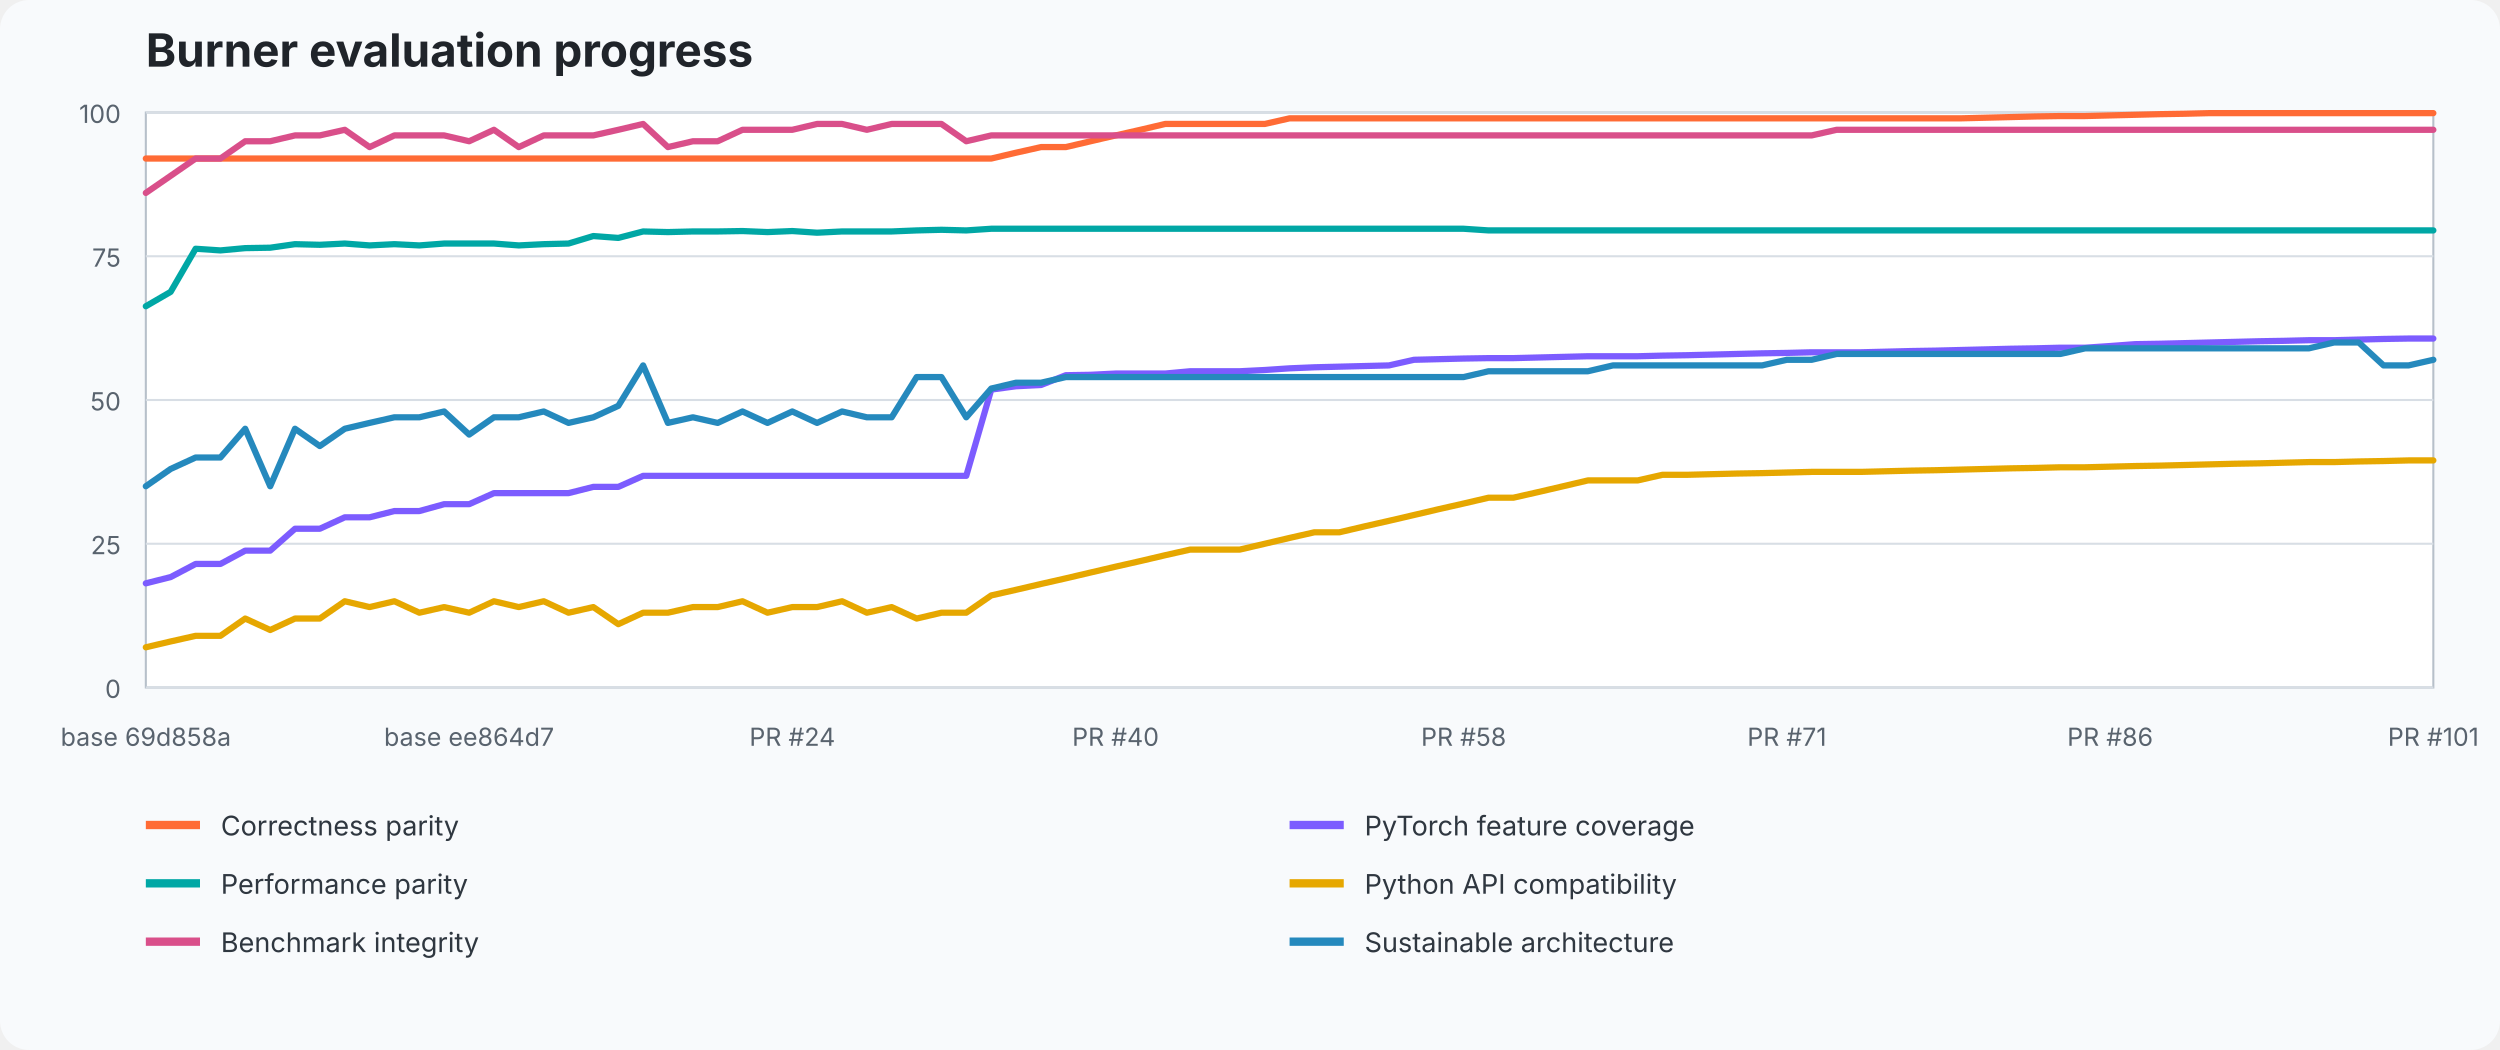
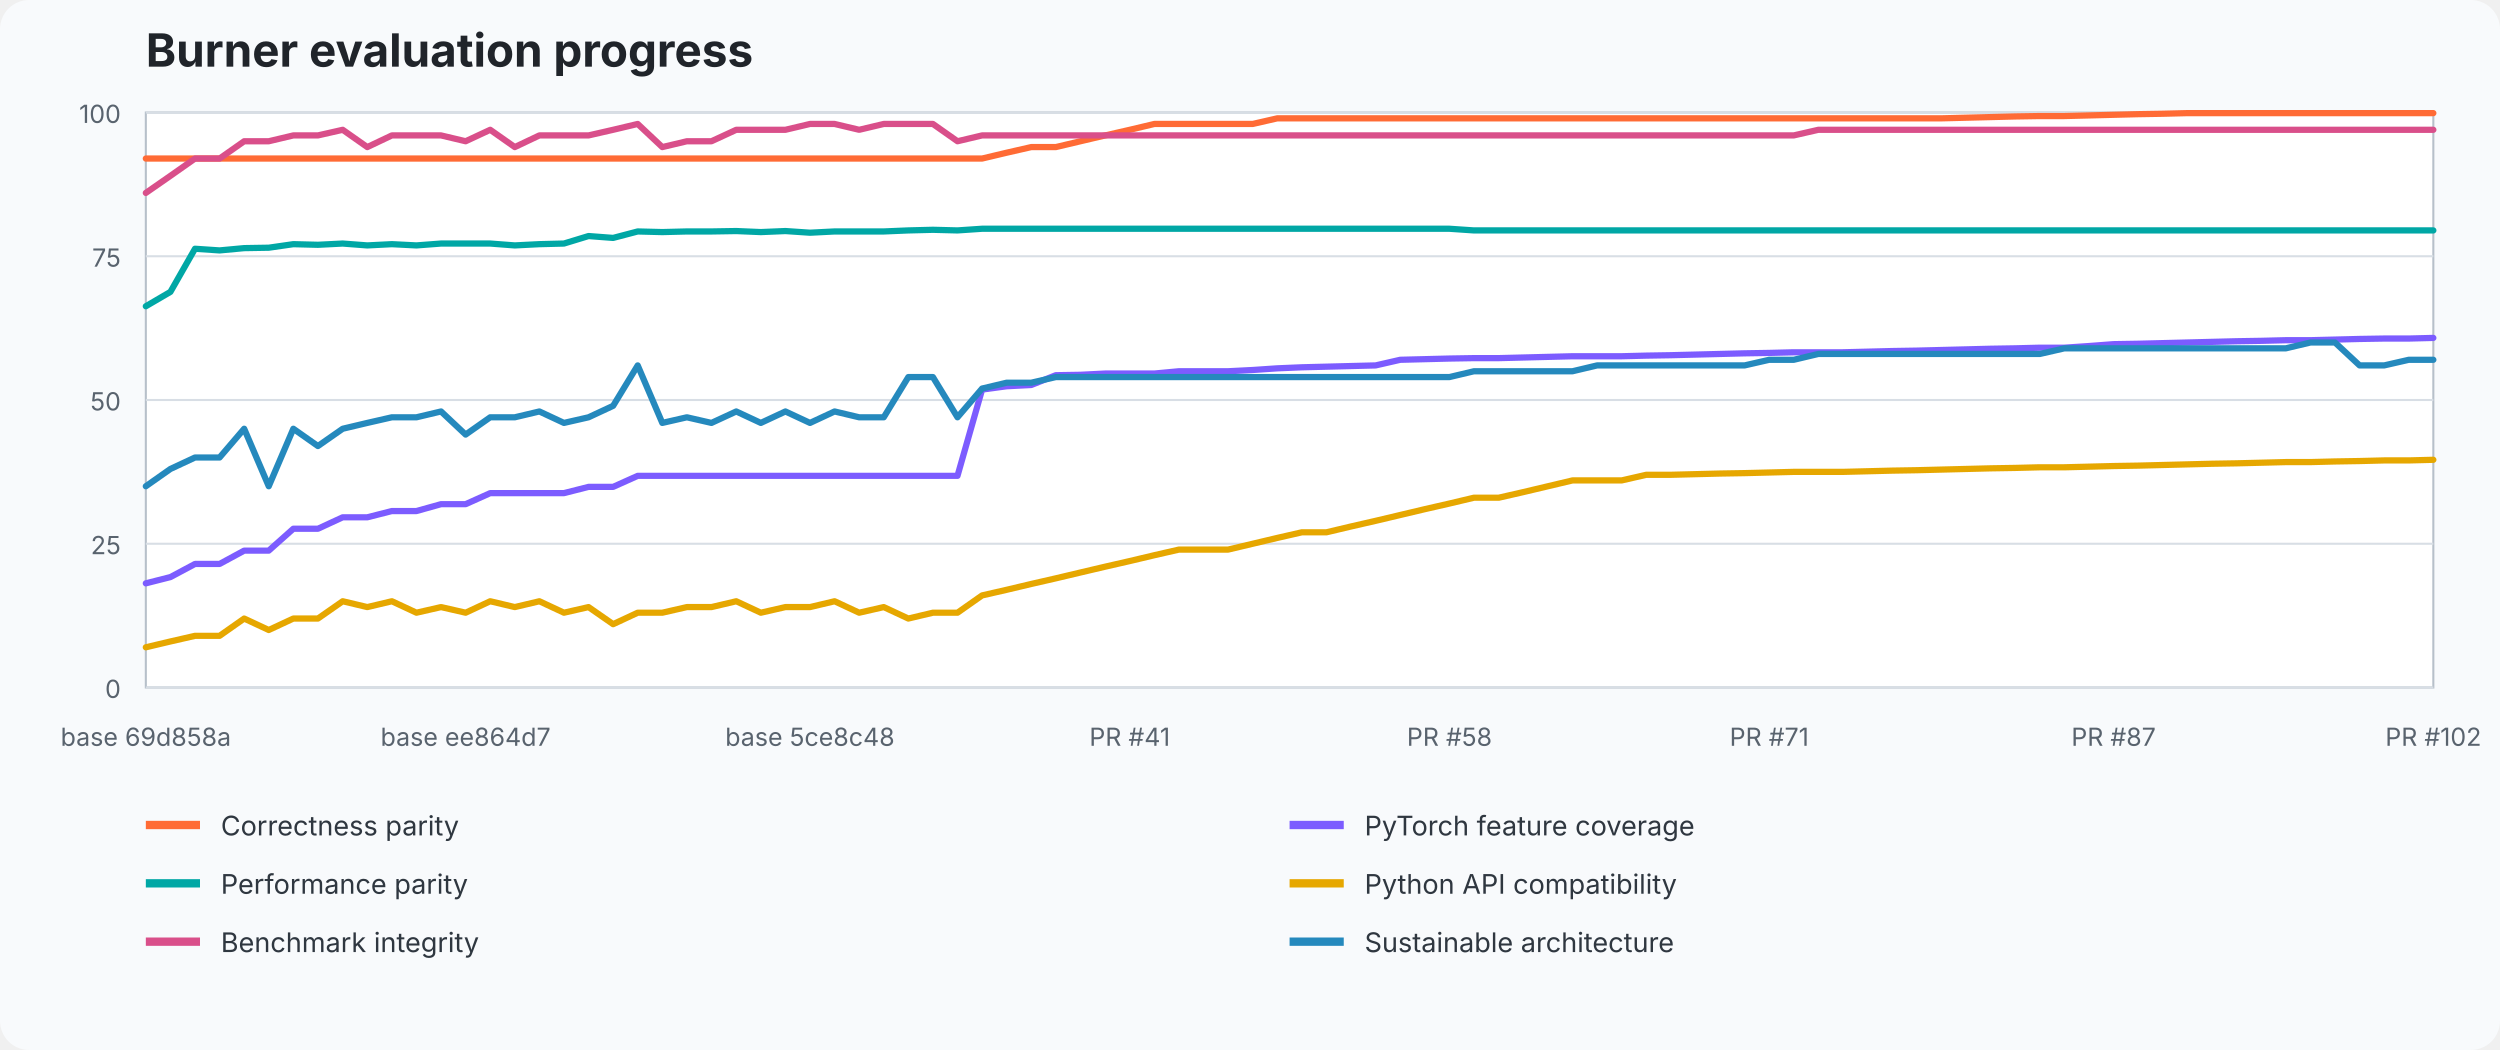
<svg xmlns="http://www.w3.org/2000/svg" width="1200" height="504" viewBox="0 0 1200 504" role="img" aria-labelledby="title desc">
  <style>text{font-family:ui-sans-serif,system-ui,-apple-system,BlinkMacSystemFont,"Segoe UI",sans-serif}.title{font-size:22px;font-weight:700;fill:#20242a}.axis{font-size:12px;fill:#59636e}.legend{font-size:13px;fill:#2f3740}.grid{stroke:#d8dee5;stroke-width:1}.plot{fill:#fff;stroke:#b7c0ca}</style>
  <rect width="100%" height="100%" fill="#f8fafc" rx="14" />
  <text x="70" y="32" class="title">Burner evaluation progress</text>
  <rect x="70" y="54" width="1098" height="276" class="plot" />
  <line x1="70" y1="330" x2="1168" y2="330" class="grid" />
  <text x="58" y="335" text-anchor="end" class="axis">0</text>
  <line x1="70" y1="261" x2="1168" y2="261" class="grid" />
  <text x="58" y="266" text-anchor="end" class="axis">25</text>
  <line x1="70" y1="192" x2="1168" y2="192" class="grid" />
  <text x="58" y="197" text-anchor="end" class="axis">50</text>
  <line x1="70" y1="123" x2="1168" y2="123" class="grid" />
  <text x="58" y="128" text-anchor="end" class="axis">75</text>
  <line x1="70" y1="54" x2="1168" y2="54" class="grid" />
  <text x="58" y="59" text-anchor="end" class="axis">100</text>
-   <polyline points="70.0,76.1 81.9,76.1 93.9,76.1 105.8,76.1 117.7,76.1 129.7,76.1 141.6,76.1 153.5,76.1 165.5,76.1 177.4,76.1 189.3,76.1 201.3,76.1 213.2,76.1 225.2,76.1 237.1,76.1 249.0,76.1 261.0,76.1 272.9,76.1 284.8,76.1 296.8,76.1 308.7,76.1 320.6,76.1 332.6,76.1 344.5,76.1 356.4,76.1 368.4,76.1 380.3,76.1 392.2,76.1 404.2,76.1 416.1,76.1 428.0,76.1 440.0,76.1 451.9,76.1 463.8,76.1 475.8,76.1 487.7,73.3 499.7,70.6 511.6,70.6 523.5,67.8 535.5,65.0 547.4,62.3 559.3,59.5 571.3,59.5 583.2,59.5 595.1,59.5 607.1,59.5 619.0,56.8 630.9,56.8 642.9,56.8 654.8,56.8 666.7,56.8 678.7,56.8 690.6,56.8 702.5,56.8 714.5,56.8 726.4,56.8 738.3,56.8 750.3,56.8 762.2,56.8 774.2,56.8 786.1,56.8 798.0,56.8 810.0,56.8 821.9,56.8 833.8,56.8 845.8,56.8 857.7,56.8 869.6,56.8 881.6,56.8 893.5,56.8 905.4,56.8 917.4,56.8 929.3,56.8 941.2,56.8 953.2,56.5 965.1,56.2 977.0,55.9 989.0,55.7 1000.9,55.7 1012.8,55.4 1024.8,55.1 1036.7,54.8 1048.7,54.6 1060.6,54.3 1072.5,54.3 1084.5,54.3 1096.4,54.3 1108.3,54.3 1120.3,54.3 1132.2,54.3 1144.1,54.3 1156.1,54.3 1168.0,54.3" fill="none" stroke="#ff6b35" stroke-width="3" stroke-linejoin="round" stroke-linecap="round" />
-   <polyline points="70.0,280.0 81.9,277.0 93.9,270.7 105.8,270.7 117.7,264.3 129.7,264.3 141.6,253.8 153.5,253.8 165.5,248.3 177.4,248.3 189.3,245.3 201.3,245.3 213.2,242.0 225.2,242.0 237.1,236.7 249.0,236.7 261.0,236.7 272.9,236.7 284.8,233.7 296.8,233.7 308.7,228.4 320.6,228.4 332.6,228.4 344.5,228.4 356.4,228.4 368.4,228.4 380.3,228.4 392.2,228.4 404.2,228.4 416.1,228.4 428.0,228.4 440.0,228.4 451.9,228.4 463.8,228.4 475.8,187.0 487.7,185.4 499.7,184.8 511.6,180.1 523.5,179.9 535.5,179.3 547.4,179.3 559.3,179.3 571.3,178.2 583.2,178.2 595.1,178.2 607.1,177.6 619.0,176.8 630.9,176.3 642.9,176.0 654.8,175.7 666.7,175.4 678.7,172.7 690.6,172.4 702.5,172.1 714.5,171.9 726.4,171.9 738.3,171.6 750.3,171.3 762.2,171.0 774.2,171.0 786.1,171.0 798.0,170.7 810.0,170.5 821.9,170.2 833.8,169.9 845.8,169.6 857.7,169.4 869.6,169.1 881.6,169.1 893.5,169.1 905.4,168.8 917.4,168.5 929.3,168.3 941.2,168.0 953.2,167.7 965.1,167.4 977.0,167.2 989.0,166.9 1000.9,166.9 1012.8,166.1 1024.8,165.2 1036.7,165.0 1048.7,164.7 1060.6,164.4 1072.5,164.1 1084.5,163.8 1096.4,163.6 1108.3,163.3 1120.3,163.3 1132.2,163.0 1144.1,162.7 1156.1,162.5 1168.0,162.5" fill="none" stroke="#7c5cff" stroke-width="3" stroke-linejoin="round" stroke-linecap="round" />
-   <polyline points="70.0,147.0 81.9,140.1 93.9,119.4 105.8,120.2 117.7,119.1 129.7,118.9 141.6,117.2 153.5,117.5 165.5,116.9 177.4,117.8 189.3,117.2 201.3,117.8 213.2,116.9 225.2,116.9 237.1,116.9 249.0,117.8 261.0,117.2 272.9,116.9 284.8,113.3 296.8,114.2 308.7,111.1 320.6,111.4 332.6,111.1 344.5,111.1 356.4,110.9 368.4,111.4 380.3,110.9 392.2,111.7 404.2,111.1 416.1,111.1 428.0,111.1 440.0,110.6 451.9,110.3 463.8,110.6 475.8,109.8 487.7,109.8 499.7,109.8 511.6,109.8 523.5,109.8 535.5,109.8 547.4,109.8 559.3,109.8 571.3,109.8 583.2,109.8 595.1,109.8 607.1,109.8 619.0,109.8 630.9,109.8 642.9,109.8 654.8,109.8 666.7,109.8 678.7,109.8 690.6,109.8 702.5,109.8 714.5,110.6 726.4,110.6 738.3,110.6 750.3,110.6 762.2,110.6 774.2,110.6 786.1,110.6 798.0,110.6 810.0,110.6 821.9,110.6 833.8,110.6 845.8,110.6 857.7,110.6 869.6,110.6 881.6,110.6 893.5,110.6 905.4,110.6 917.4,110.6 929.3,110.6 941.2,110.6 953.2,110.6 965.1,110.6 977.0,110.6 989.0,110.6 1000.9,110.6 1012.8,110.6 1024.8,110.6 1036.7,110.6 1048.7,110.6 1060.6,110.6 1072.5,110.6 1084.5,110.6 1096.4,110.6 1108.3,110.6 1120.3,110.6 1132.2,110.6 1144.1,110.6 1156.1,110.6 1168.0,110.6" fill="none" stroke="#00a7a5" stroke-width="3" stroke-linejoin="round" stroke-linecap="round" />
-   <polyline points="70.0,310.7 81.9,307.9 93.9,305.2 105.8,305.2 117.7,296.9 129.7,302.4 141.6,296.9 153.5,296.9 165.5,288.6 177.4,291.4 189.3,288.6 201.3,294.1 213.2,291.4 225.2,294.1 237.1,288.6 249.0,291.4 261.0,288.6 272.9,294.1 284.8,291.4 296.8,299.6 308.7,294.1 320.6,294.1 332.6,291.4 344.5,291.4 356.4,288.6 368.4,294.1 380.3,291.4 392.2,291.4 404.2,288.6 416.1,294.1 428.0,291.4 440.0,296.9 451.9,294.1 463.8,294.1 475.8,285.8 487.7,283.1 499.7,280.3 511.6,277.6 523.5,274.8 535.5,272.0 547.4,269.3 559.3,266.5 571.3,263.8 583.2,263.8 595.1,263.8 607.1,261.0 619.0,258.2 630.9,255.5 642.9,255.5 654.8,252.7 666.7,250.0 678.7,247.2 690.6,244.4 702.5,241.7 714.5,238.9 726.4,238.9 738.3,236.2 750.3,233.4 762.2,230.6 774.2,230.6 786.1,230.6 798.0,227.9 810.0,227.9 821.9,227.6 833.8,227.3 845.8,227.1 857.7,226.8 869.6,226.5 881.6,226.5 893.5,226.5 905.4,226.2 917.4,225.9 929.3,225.7 941.2,225.4 953.2,225.1 965.1,224.8 977.0,224.6 989.0,224.3 1000.9,224.3 1012.8,224.0 1024.8,223.7 1036.7,223.5 1048.7,223.2 1060.6,222.9 1072.5,222.6 1084.5,222.4 1096.4,222.1 1108.3,221.8 1120.3,221.8 1132.2,221.5 1144.1,221.3 1156.1,221.0 1168.0,221.0" fill="none" stroke="#e6a700" stroke-width="3" stroke-linejoin="round" stroke-linecap="round" />
-   <polyline points="70.0,92.6 81.9,84.4 93.9,76.1 105.8,76.1 117.7,67.8 129.7,67.8 141.6,65.0 153.5,65.0 165.5,62.3 177.4,70.6 189.3,65.0 201.3,65.0 213.2,65.0 225.2,67.8 237.1,62.3 249.0,70.6 261.0,65.0 272.9,65.0 284.8,65.0 296.8,62.3 308.7,59.5 320.6,70.6 332.6,67.8 344.5,67.8 356.4,62.3 368.4,62.3 380.3,62.3 392.2,59.5 404.2,59.5 416.1,62.3 428.0,59.5 440.0,59.5 451.9,59.5 463.8,67.8 475.8,65.0 487.7,65.0 499.7,65.0 511.6,65.0 523.5,65.0 535.5,65.0 547.4,65.0 559.3,65.0 571.3,65.0 583.2,65.0 595.1,65.0 607.1,65.0 619.0,65.0 630.9,65.0 642.9,65.0 654.8,65.0 666.7,65.0 678.7,65.0 690.6,65.0 702.5,65.0 714.5,65.0 726.4,65.0 738.3,65.0 750.3,65.0 762.2,65.0 774.2,65.0 786.1,65.0 798.0,65.0 810.0,65.0 821.9,65.0 833.8,65.0 845.8,65.0 857.7,65.0 869.6,65.0 881.6,62.3 893.5,62.3 905.4,62.3 917.4,62.3 929.3,62.3 941.2,62.3 953.2,62.3 965.1,62.3 977.0,62.3 989.0,62.3 1000.9,62.3 1012.8,62.3 1024.8,62.3 1036.7,62.3 1048.7,62.3 1060.6,62.3 1072.5,62.3 1084.5,62.3 1096.4,62.3 1108.3,62.3 1120.3,62.3 1132.2,62.3 1144.1,62.3 1156.1,62.3 1168.0,62.3" fill="none" stroke="#d94f8a" stroke-width="3" stroke-linejoin="round" stroke-linecap="round" />
-   <polyline points="70.0,233.4 81.9,225.1 93.9,219.6 105.8,219.6 117.7,205.8 129.7,233.4 141.6,205.8 153.5,214.1 165.5,205.8 177.4,203.0 189.3,200.3 201.3,200.3 213.2,197.5 225.2,208.6 237.1,200.3 249.0,200.3 261.0,197.5 272.9,203.0 284.8,200.3 296.8,194.8 308.7,175.4 320.6,203.0 332.6,200.3 344.5,203.0 356.4,197.5 368.4,203.0 380.3,197.5 392.2,203.0 404.2,197.5 416.1,200.3 428.0,200.3 440.0,181.0 451.9,181.0 463.8,200.3 475.8,186.5 487.7,183.7 499.7,183.7 511.6,181.0 523.5,181.0 535.5,181.0 547.4,181.0 559.3,181.0 571.3,181.0 583.2,181.0 595.1,181.0 607.1,181.0 619.0,181.0 630.9,181.0 642.9,181.0 654.8,181.0 666.7,181.0 678.7,181.0 690.6,181.0 702.5,181.0 714.5,178.2 726.4,178.2 738.3,178.2 750.3,178.2 762.2,178.2 774.2,175.4 786.1,175.4 798.0,175.4 810.0,175.4 821.9,175.4 833.8,175.4 845.8,175.4 857.7,172.7 869.6,172.7 881.6,169.9 893.5,169.9 905.4,169.9 917.4,169.9 929.3,169.9 941.2,169.9 953.2,169.9 965.1,169.9 977.0,169.9 989.0,169.9 1000.9,167.2 1012.8,167.2 1024.8,167.2 1036.7,167.2 1048.7,167.2 1060.6,167.2 1072.5,167.2 1084.5,167.2 1096.4,167.2 1108.3,167.2 1120.3,164.4 1132.2,164.4 1144.1,175.4 1156.1,175.4 1168.0,172.7" fill="none" stroke="#2589bd" stroke-width="3" stroke-linejoin="round" stroke-linecap="round" />
+   <polyline points="70.0,76.1 81.8,76.1 93.6,76.1 105.4,76.1 117.2,76.1 129.0,76.1 140.8,76.1 152.6,76.1 164.5,76.1 176.3,76.1 188.1,76.1 199.9,76.1 211.7,76.1 223.5,76.1 235.3,76.1 247.1,76.1 258.9,76.1 270.7,76.1 282.5,76.1 294.3,76.1 306.1,76.1 317.9,76.1 329.7,76.1 341.5,76.1 353.4,76.1 365.2,76.1 377.0,76.1 388.8,76.1 400.6,76.1 412.4,76.1 424.2,76.1 436.0,76.1 447.8,76.1 459.6,76.1 471.4,76.1 483.2,73.3 495.0,70.6 506.8,70.6 518.6,67.8 530.5,65.0 542.3,62.3 554.1,59.5 565.9,59.5 577.7,59.5 589.5,59.5 601.3,59.5 613.1,56.8 624.9,56.8 636.7,56.8 648.5,56.8 660.3,56.8 672.1,56.8 683.9,56.8 695.7,56.8 707.5,56.8 719.4,56.8 731.2,56.8 743.0,56.8 754.8,56.8 766.6,56.8 778.4,56.8 790.2,56.8 802.0,56.8 813.8,56.8 825.6,56.8 837.4,56.8 849.2,56.8 861.0,56.8 872.8,56.8 884.6,56.8 896.5,56.8 908.3,56.8 920.1,56.8 931.9,56.8 943.7,56.5 955.5,56.2 967.3,55.9 979.1,55.7 990.9,55.7 1002.7,55.4 1014.5,55.1 1026.3,54.8 1038.1,54.6 1049.9,54.3 1061.7,54.3 1073.5,54.3 1085.4,54.3 1097.2,54.3 1109.0,54.3 1120.8,54.3 1132.6,54.3 1144.4,54.3 1156.2,54.3 1168.0,54.3" fill="none" stroke="#ff6b35" stroke-width="3" stroke-linejoin="round" stroke-linecap="round" />
+   <polyline points="70.0,280.0 81.8,277.0 93.6,270.7 105.4,270.7 117.2,264.3 129.0,264.3 140.8,253.8 152.6,253.8 164.5,248.3 176.3,248.3 188.1,245.3 199.9,245.3 211.7,242.0 223.5,242.0 235.3,236.7 247.1,236.7 258.9,236.7 270.7,236.7 282.5,233.7 294.3,233.7 306.1,228.4 317.9,228.4 329.7,228.4 341.5,228.4 353.4,228.4 365.2,228.4 377.0,228.4 388.8,228.4 400.6,228.4 412.4,228.4 424.2,228.4 436.0,228.4 447.8,228.4 459.6,228.4 471.4,187.0 483.2,185.4 495.0,184.8 506.8,180.1 518.6,179.9 530.5,179.3 542.3,179.3 554.1,179.3 565.9,178.2 577.7,178.2 589.5,178.2 601.3,177.6 613.1,176.8 624.9,176.3 636.7,176.0 648.5,175.7 660.3,175.4 672.1,172.7 683.9,172.4 695.7,172.1 707.5,171.9 719.4,171.9 731.2,171.6 743.0,171.3 754.8,171.0 766.6,171.0 778.4,171.0 790.2,170.7 802.0,170.5 813.8,170.2 825.6,169.9 837.4,169.6 849.2,169.4 861.0,169.1 872.8,169.1 884.6,169.1 896.5,168.8 908.3,168.5 920.1,168.3 931.9,168.0 943.7,167.7 955.5,167.4 967.3,167.2 979.1,166.9 990.9,166.9 1002.7,166.1 1014.5,165.2 1026.3,165.0 1038.1,164.7 1049.9,164.4 1061.7,164.1 1073.5,163.8 1085.4,163.6 1097.2,163.3 1109.0,163.3 1120.8,163.0 1132.6,162.7 1144.4,162.5 1156.2,162.5 1168.0,162.2" fill="none" stroke="#7c5cff" stroke-width="3" stroke-linejoin="round" stroke-linecap="round" />
+   <polyline points="70.0,147.0 81.8,140.1 93.6,119.4 105.4,120.2 117.2,119.1 129.0,118.9 140.8,117.2 152.6,117.5 164.5,116.9 176.3,117.8 188.1,117.2 199.9,117.8 211.7,116.9 223.5,116.9 235.3,116.9 247.1,117.8 258.9,117.2 270.7,116.9 282.5,113.3 294.3,114.2 306.1,111.1 317.9,111.4 329.7,111.1 341.5,111.1 353.4,110.9 365.2,111.4 377.0,110.9 388.8,111.7 400.6,111.1 412.4,111.1 424.2,111.1 436.0,110.6 447.8,110.3 459.6,110.6 471.4,109.8 483.2,109.8 495.0,109.8 506.8,109.8 518.6,109.8 530.5,109.8 542.3,109.8 554.1,109.8 565.9,109.8 577.7,109.8 589.5,109.8 601.3,109.8 613.1,109.8 624.9,109.8 636.7,109.8 648.5,109.8 660.3,109.8 672.1,109.8 683.9,109.8 695.7,109.8 707.5,110.6 719.4,110.6 731.2,110.6 743.0,110.6 754.8,110.6 766.6,110.6 778.4,110.6 790.2,110.6 802.0,110.6 813.8,110.6 825.6,110.6 837.4,110.6 849.2,110.6 861.0,110.6 872.8,110.6 884.6,110.6 896.5,110.6 908.3,110.6 920.1,110.6 931.9,110.6 943.7,110.6 955.5,110.6 967.3,110.6 979.1,110.6 990.9,110.6 1002.7,110.6 1014.5,110.6 1026.3,110.6 1038.1,110.6 1049.9,110.6 1061.7,110.6 1073.5,110.6 1085.4,110.6 1097.2,110.6 1109.0,110.6 1120.8,110.6 1132.6,110.6 1144.4,110.6 1156.2,110.6 1168.0,110.6" fill="none" stroke="#00a7a5" stroke-width="3" stroke-linejoin="round" stroke-linecap="round" />
+   <polyline points="70.0,310.7 81.8,307.9 93.6,305.2 105.4,305.2 117.2,296.9 129.0,302.4 140.8,296.9 152.6,296.9 164.5,288.6 176.3,291.4 188.1,288.6 199.9,294.1 211.7,291.4 223.5,294.1 235.3,288.6 247.1,291.4 258.9,288.6 270.7,294.1 282.5,291.4 294.3,299.6 306.1,294.1 317.9,294.1 329.7,291.4 341.5,291.4 353.4,288.6 365.2,294.1 377.0,291.4 388.8,291.4 400.6,288.6 412.4,294.1 424.2,291.4 436.0,296.9 447.8,294.1 459.6,294.1 471.4,285.8 483.2,283.1 495.0,280.3 506.8,277.6 518.6,274.8 530.5,272.0 542.3,269.3 554.1,266.5 565.9,263.8 577.7,263.8 589.5,263.8 601.3,261.0 613.1,258.2 624.9,255.5 636.7,255.5 648.5,252.7 660.3,250.0 672.1,247.2 683.9,244.4 695.7,241.7 707.5,238.9 719.4,238.9 731.2,236.2 743.0,233.4 754.8,230.6 766.6,230.6 778.4,230.6 790.2,227.9 802.0,227.9 813.8,227.6 825.6,227.3 837.4,227.1 849.2,226.8 861.0,226.5 872.8,226.5 884.6,226.5 896.5,226.2 908.3,225.9 920.1,225.7 931.9,225.4 943.7,225.1 955.5,224.8 967.3,224.6 979.1,224.3 990.9,224.3 1002.7,224.0 1014.5,223.7 1026.3,223.5 1038.1,223.2 1049.9,222.9 1061.7,222.6 1073.5,222.4 1085.4,222.1 1097.2,221.8 1109.0,221.8 1120.8,221.5 1132.6,221.3 1144.4,221.0 1156.2,221.0 1168.0,220.7" fill="none" stroke="#e6a700" stroke-width="3" stroke-linejoin="round" stroke-linecap="round" />
+   <polyline points="70.0,92.6 81.8,84.4 93.6,76.1 105.4,76.1 117.2,67.8 129.0,67.8 140.8,65.0 152.6,65.0 164.5,62.3 176.3,70.6 188.1,65.0 199.9,65.0 211.7,65.0 223.5,67.8 235.3,62.3 247.1,70.6 258.9,65.0 270.7,65.0 282.5,65.0 294.3,62.3 306.1,59.5 317.9,70.6 329.7,67.8 341.5,67.8 353.4,62.3 365.2,62.3 377.0,62.3 388.8,59.5 400.6,59.5 412.4,62.3 424.2,59.5 436.0,59.5 447.8,59.5 459.6,67.8 471.4,65.0 483.2,65.0 495.0,65.0 506.8,65.0 518.6,65.0 530.5,65.0 542.3,65.0 554.1,65.0 565.9,65.0 577.7,65.0 589.5,65.0 601.3,65.0 613.1,65.0 624.9,65.0 636.7,65.0 648.5,65.0 660.3,65.0 672.1,65.0 683.9,65.0 695.7,65.0 707.5,65.0 719.4,65.0 731.2,65.0 743.0,65.0 754.8,65.0 766.6,65.0 778.4,65.0 790.2,65.0 802.0,65.0 813.8,65.0 825.6,65.0 837.4,65.0 849.2,65.0 861.0,65.0 872.8,62.3 884.6,62.3 896.5,62.3 908.3,62.3 920.1,62.3 931.9,62.3 943.7,62.3 955.5,62.3 967.3,62.3 979.1,62.3 990.9,62.3 1002.7,62.3 1014.5,62.3 1026.3,62.3 1038.1,62.3 1049.9,62.3 1061.7,62.3 1073.5,62.3 1085.4,62.3 1097.2,62.3 1109.0,62.3 1120.8,62.3 1132.6,62.3 1144.4,62.3 1156.2,62.3 1168.0,62.3" fill="none" stroke="#d94f8a" stroke-width="3" stroke-linejoin="round" stroke-linecap="round" />
+   <polyline points="70.0,233.4 81.8,225.1 93.6,219.6 105.4,219.6 117.2,205.8 129.0,233.4 140.8,205.8 152.6,214.1 164.5,205.8 176.3,203.0 188.1,200.3 199.9,200.3 211.7,197.5 223.5,208.6 235.3,200.3 247.1,200.3 258.9,197.5 270.7,203.0 282.5,200.3 294.3,194.8 306.1,175.4 317.9,203.0 329.7,200.3 341.5,203.0 353.4,197.5 365.2,203.0 377.0,197.5 388.8,203.0 400.6,197.5 412.4,200.3 424.2,200.3 436.0,181.0 447.8,181.0 459.6,200.3 471.4,186.5 483.2,183.7 495.0,183.7 506.8,181.0 518.6,181.0 530.5,181.0 542.3,181.0 554.1,181.0 565.9,181.0 577.7,181.0 589.5,181.0 601.3,181.0 613.1,181.0 624.9,181.0 636.7,181.0 648.5,181.0 660.3,181.0 672.1,181.0 683.9,181.0 695.7,181.0 707.5,178.2 719.4,178.2 731.2,178.2 743.0,178.2 754.8,178.2 766.6,175.4 778.4,175.4 790.2,175.4 802.0,175.4 813.8,175.4 825.6,175.4 837.4,175.4 849.2,172.7 861.0,172.7 872.8,169.9 884.6,169.9 896.5,169.9 908.3,169.9 920.1,169.9 931.9,169.9 943.7,169.9 955.5,169.9 967.3,169.9 979.1,169.9 990.9,167.2 1002.7,167.2 1014.5,167.2 1026.3,167.2 1038.1,167.2 1049.9,167.2 1061.7,167.2 1073.5,167.2 1085.4,167.2 1097.2,167.2 1109.0,164.4 1120.8,164.4 1132.6,175.4 1144.4,175.4 1156.2,172.7 1168.0,172.7" fill="none" stroke="#2589bd" stroke-width="3" stroke-linejoin="round" stroke-linecap="round" />
  <text x="70" y="358" text-anchor="middle" class="axis">base 69d858a</text>
-   <text x="225.152" y="358" text-anchor="middle" class="axis">base ee864d7</text>
-   <text x="380.304" y="358" text-anchor="middle" class="axis">PR #24</text>
-   <text x="535.457" y="358" text-anchor="middle" class="axis">PR #40</text>
-   <text x="702.543" y="358" text-anchor="middle" class="axis">PR #58</text>
-   <text x="857.696" y="358" text-anchor="middle" class="axis">PR #71</text>
-   <text x="1012.848" y="358" text-anchor="middle" class="axis">PR #86</text>
-   <text x="1168" y="358" text-anchor="middle" class="axis">PR #101</text>
+   <text x="223.484" y="358" text-anchor="middle" class="axis">base ee864d7</text>
+   <text x="388.774" y="358" text-anchor="middle" class="axis">base 5ce8c48</text>
+   <text x="542.258" y="358" text-anchor="middle" class="axis">PR #41</text>
+   <text x="695.742" y="358" text-anchor="middle" class="axis">PR #58</text>
+   <text x="849.226" y="358" text-anchor="middle" class="axis">PR #71</text>
+   <text x="1014.516" y="358" text-anchor="middle" class="axis">PR #87</text>
+   <text x="1168" y="358" text-anchor="middle" class="axis">PR #102</text>
  <line x1="70" y1="396" x2="96" y2="396" stroke="#ff6b35" stroke-width="4" />
  <text x="106" y="401" class="legend">Correctness parity</text>
  <line x1="619" y1="396" x2="645" y2="396" stroke="#7c5cff" stroke-width="4" />
  <text x="655" y="401" class="legend">PyTorch feature coverage</text>
  <line x1="70" y1="424" x2="96" y2="424" stroke="#00a7a5" stroke-width="4" />
  <text x="106" y="429" class="legend">Performance parity</text>
  <line x1="619" y1="424" x2="645" y2="424" stroke="#e6a700" stroke-width="4" />
  <text x="655" y="429" class="legend">Python API compatibility</text>
  <line x1="70" y1="452" x2="96" y2="452" stroke="#d94f8a" stroke-width="4" />
  <text x="106" y="457" class="legend">Benchmark integrity</text>
  <line x1="619" y1="452" x2="645" y2="452" stroke="#2589bd" stroke-width="4" />
  <text x="655" y="457" class="legend">Sustainable architecture</text>
</svg>
